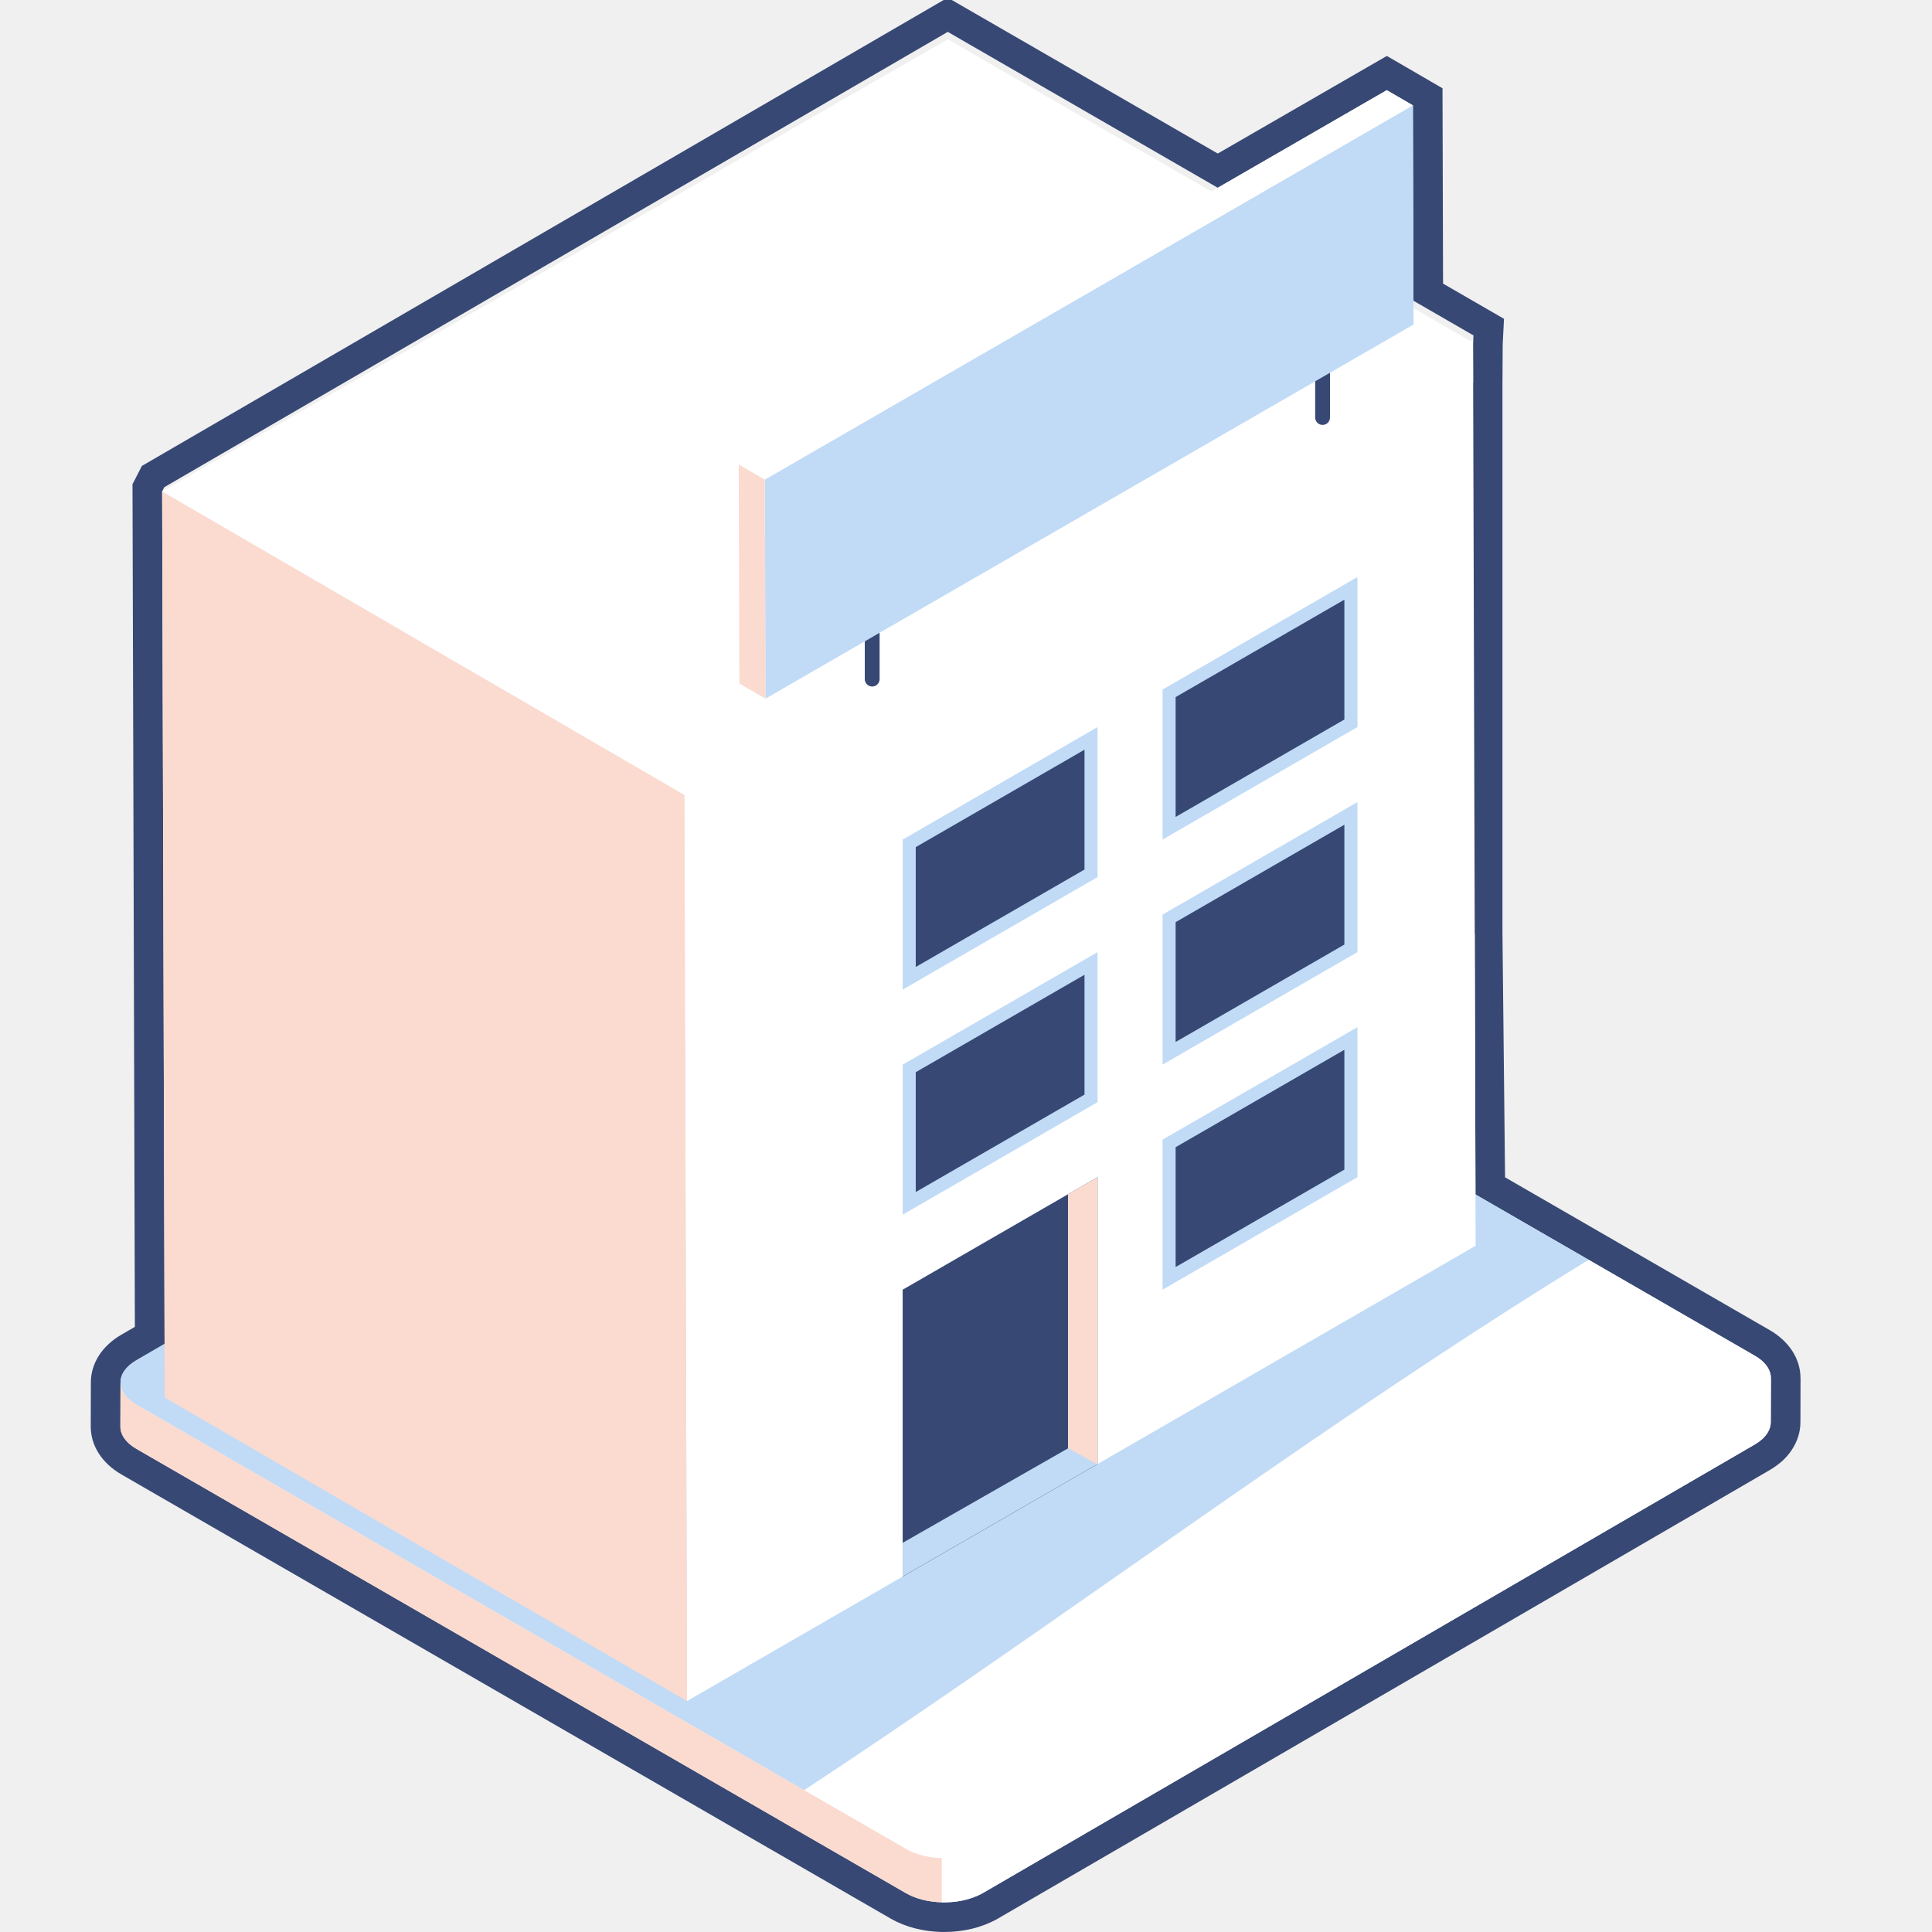
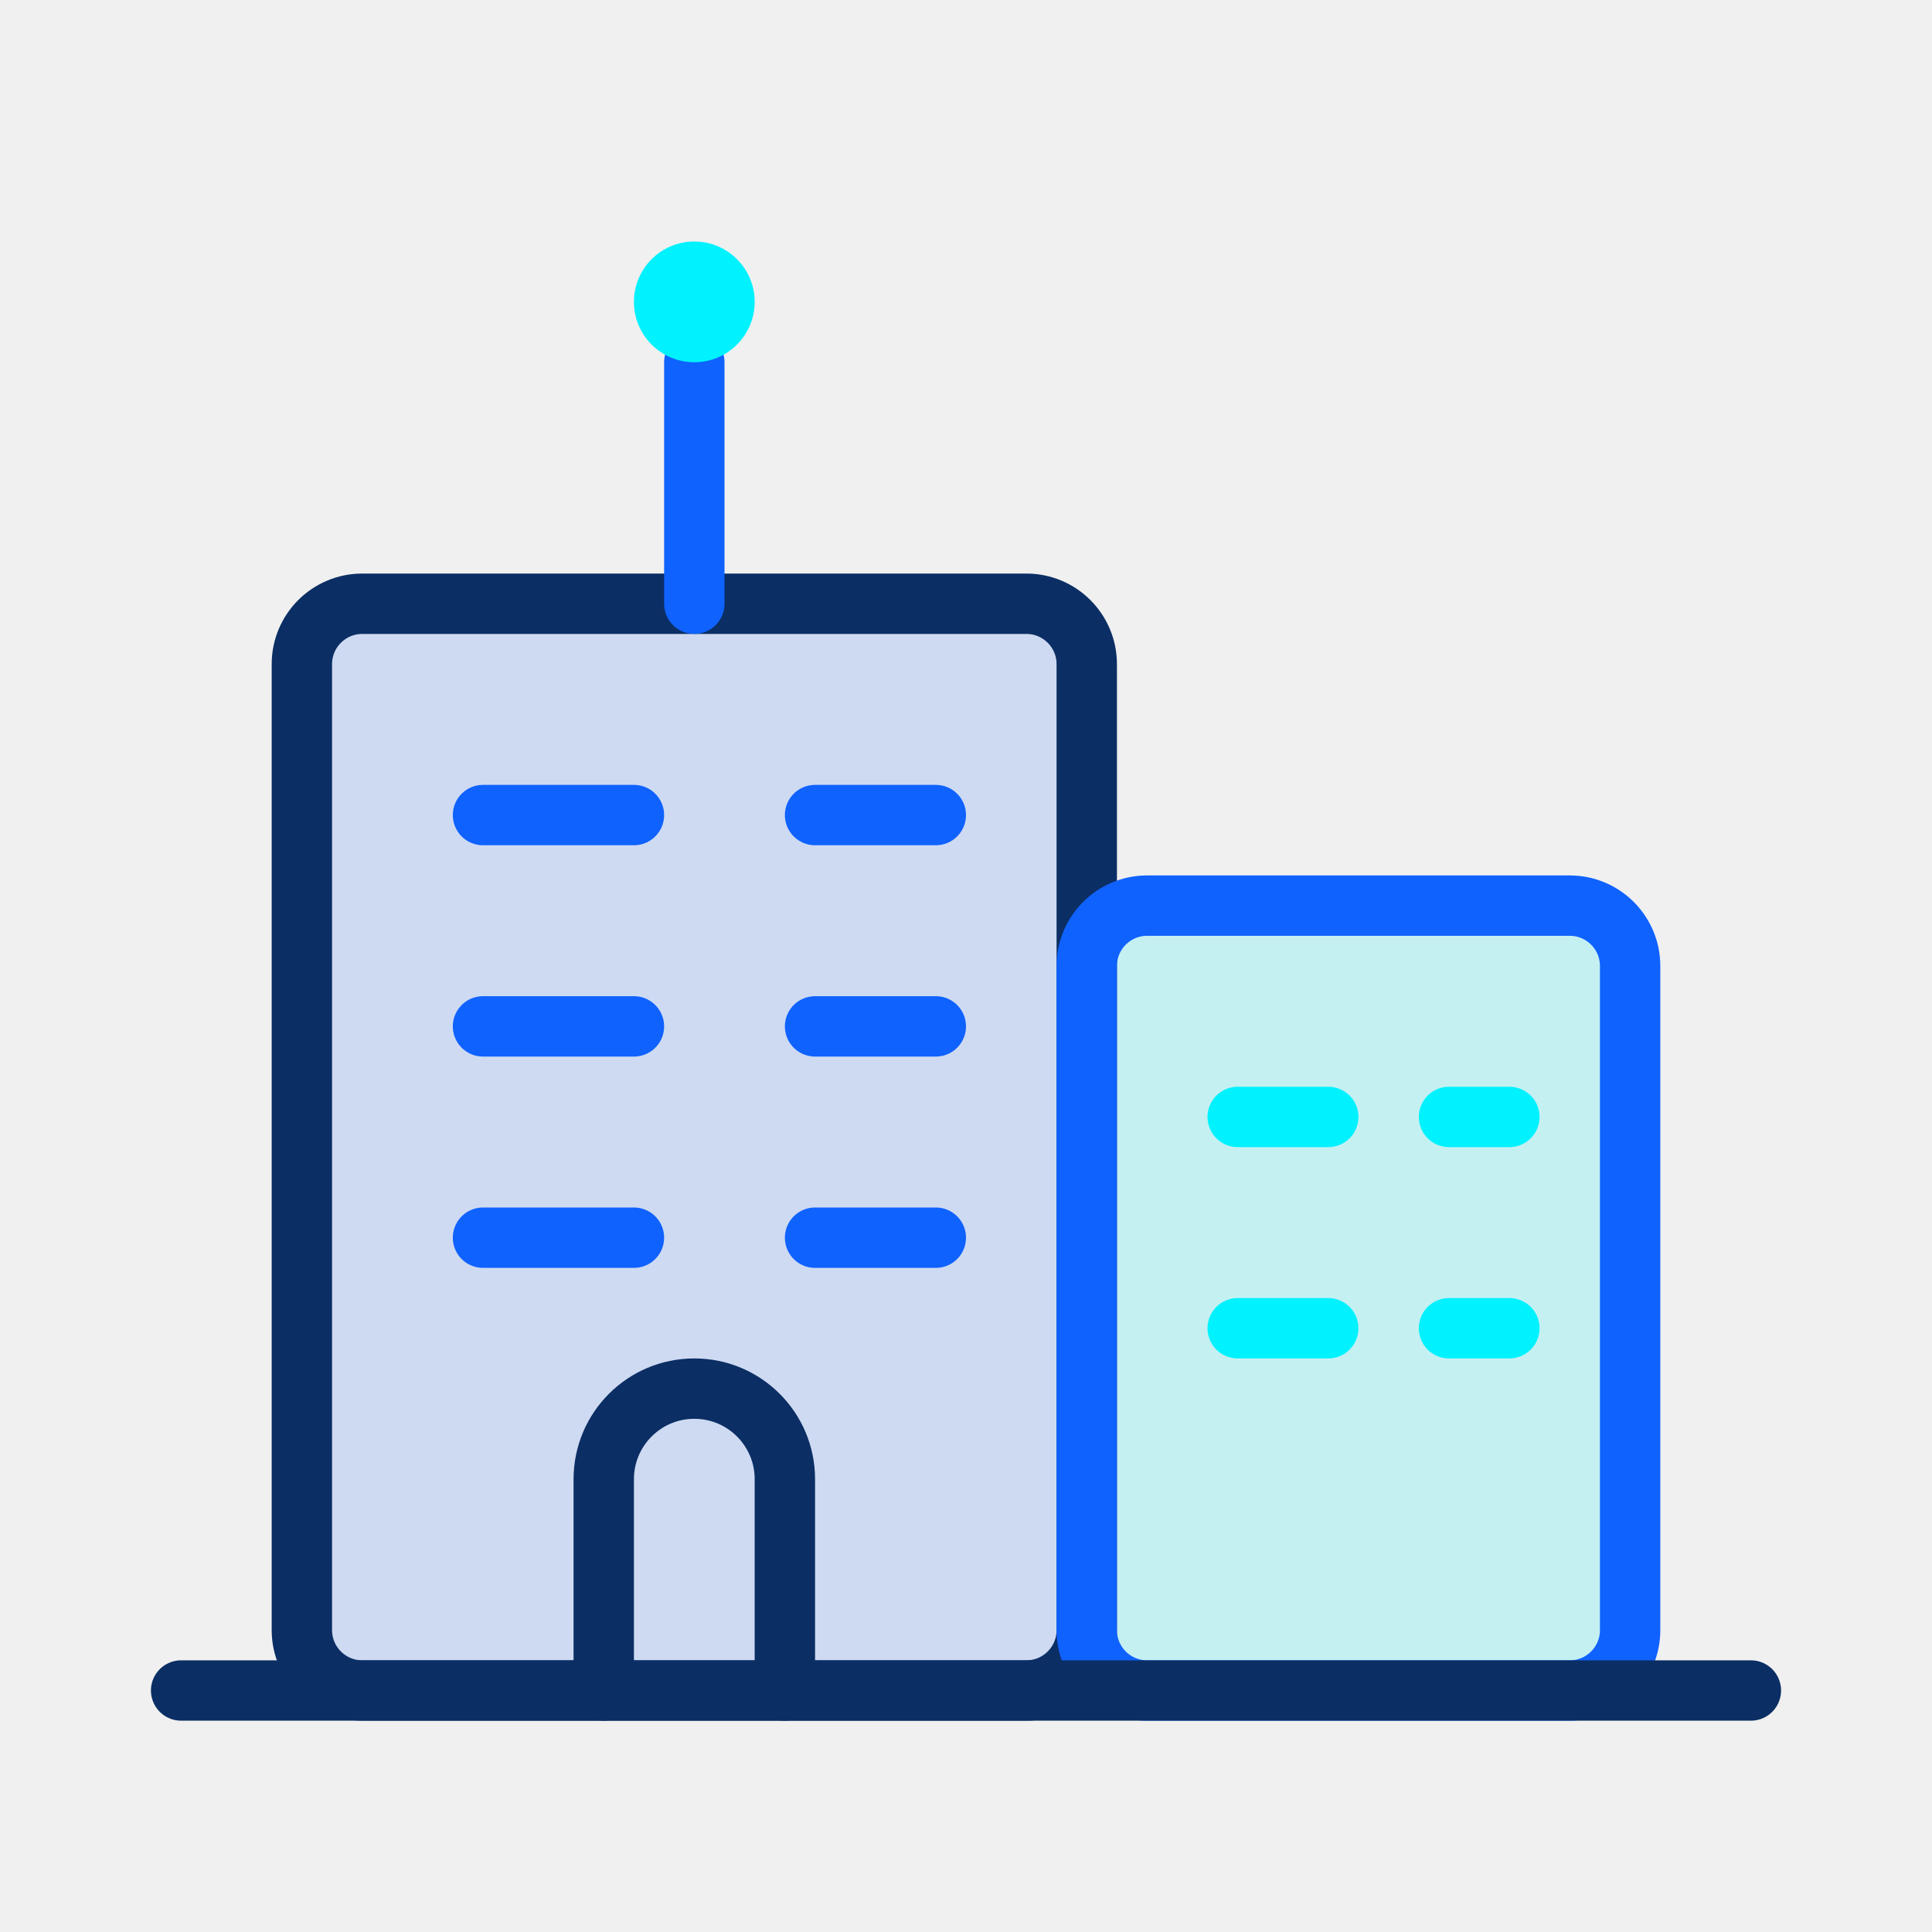
<svg xmlns="http://www.w3.org/2000/svg" width="64" height="64" viewBox="0 0 64 64" fill="none">
-   <g clip-path="url(#clip0_669_44054)">
-     <path fill-rule="evenodd" clip-rule="evenodd" d="M49.771 12.671L49.779 11.401L49.822 10.561L47.803 9.395L47.785 2.924L45.941 1.853L40.34 5.086L31.394 -0.078L4.7 15.435L4.389 16.042L4.468 43.954L4.02 44.214C3.38 44.586 3.012 45.16 3.01 45.79L3.006 47.252C3.004 47.889 3.376 48.47 4.027 48.846L29.521 63.565C29.991 63.831 30.559 63.98 31.171 63.999C31.21 64 31.241 64 31.273 64C31.918 64 32.525 63.852 33.028 63.572L33.036 63.568L33.044 63.563L58.631 48.694C58.777 48.607 58.909 48.511 59.032 48.404L59.047 48.391L59.062 48.377C59.431 48.028 59.637 47.582 59.641 47.123H59.639C59.641 47.094 59.642 47.064 59.642 47.033L59.645 45.656H59.644C59.646 45.025 59.273 44.436 58.624 44.062L49.857 39L49.771 30.929V12.671ZM31.396 1.056L40.34 6.22L45.939 2.987L46.804 3.49L46.823 9.963L48.811 11.111L48.797 11.377L48.801 12.671H48.697V30.929H48.852L48.877 39.568L58.133 44.912C58.51 45.129 58.684 45.418 58.659 45.703L58.661 45.689C58.662 45.677 58.663 45.665 58.664 45.653L58.659 47.115C58.657 47.33 58.54 47.519 58.387 47.663C58.31 47.731 58.227 47.792 58.138 47.845L32.551 62.714C32.166 62.928 31.714 63.018 31.273 63.018C31.262 63.018 31.25 63.018 31.239 63.018C31.226 63.018 31.213 63.017 31.2 63.017C30.791 63.005 30.369 62.917 30.012 62.714L4.518 47.995C4.164 47.791 3.987 47.523 3.988 47.255L3.992 45.793L3.992 45.795C3.992 45.53 4.166 45.265 4.514 45.063L5.452 44.518L5.371 16.277L5.442 16.139L31.396 1.056Z" fill="#374874" />
-     <path d="M30.016 61.252C30.718 61.658 31.857 61.658 32.555 61.252L58.142 46.383C58.842 45.976 58.836 45.318 58.134 44.912L52.623 41.731C43.725 47.193 35.373 53.553 26.636 59.301L30.016 61.252Z" fill="white" />
-     <path d="M32.64 30.193C31.936 29.787 30.8 29.787 30.101 30.193L10.121 41.804L4.514 45.063C3.816 45.468 3.818 46.127 4.522 46.533L26.636 59.301C28.386 58.15 30.121 56.973 31.848 55.784C38.741 51.04 45.508 46.099 52.623 41.731L32.64 30.193Z" fill="#C1DBF6" />
-     <path d="M30.967 61.539C30.637 61.504 30.303 61.415 30.016 61.252L4.522 46.534C4.187 46.329 4.005 46.116 3.992 45.793L3.988 47.255C3.987 47.523 4.164 47.791 4.518 47.995L30.012 62.714C30.369 62.917 30.791 63.005 31.2 63.017V61.552C31.122 61.55 31.044 61.547 30.967 61.539Z" fill="#FBDBD0" />
-     <path d="M58.659 45.705C58.632 46.009 58.391 46.235 58.142 46.383L32.555 61.252C32.147 61.475 31.664 61.57 31.2 61.552V63.017C31.663 63.028 32.144 62.94 32.551 62.714L58.138 47.845C58.227 47.792 58.31 47.731 58.387 47.663C58.54 47.519 58.657 47.33 58.659 47.115L58.664 45.653C58.663 45.67 58.661 45.688 58.659 45.705Z" fill="white" />
-     <path d="M48.796 11.25L22.673 26.332L22.758 56.35L26.418 54.237L34.459 49.595L48.882 41.268L48.796 11.25Z" fill="white" />
-     <path d="M22.673 26.332L5.371 16.277L5.457 46.295L22.759 56.35L22.673 26.332Z" fill="#FBDBD0" />
-     <path d="M5.371 16.277L22.673 26.332L48.811 11.356L31.396 1.302L5.371 16.277Z" fill="white" />
-     <path d="M28.893 22.742C28.757 22.742 28.647 22.632 28.647 22.496V20.858C28.647 20.722 28.757 20.612 28.893 20.612C29.028 20.612 29.138 20.722 29.138 20.858V22.496C29.138 22.632 29.028 22.742 28.893 22.742Z" fill="#374874" />
-     <path d="M43.812 14.076C43.677 14.076 43.567 13.966 43.567 13.83V12.192C43.567 12.056 43.677 11.946 43.812 11.946C43.948 11.946 44.058 12.056 44.058 12.192V13.83C44.058 13.966 43.948 14.076 43.812 14.076Z" fill="#374874" />
-     <path d="M46.804 3.49L46.825 10.75L25.357 23.145L25.336 15.885L46.804 3.49Z" fill="#C1DBF6" />
-     <path d="M25.357 23.145L24.492 22.642L24.471 15.382L25.336 15.885L25.357 23.145Z" fill="#FBDBD0" />
-     <path d="M25.336 15.885L24.471 15.382L45.939 2.987L46.804 3.49L25.336 15.885Z" fill="white" />
-     <rect x="0.217" y="0.125" width="6.955" height="4.47" transform="matrix(0.866025 -0.5 0 1 29.9309 27.9209)" fill="#374874" stroke="#C1DBF6" stroke-width="0.5" />
-     <rect x="0.217" y="0.125" width="6.955" height="4.47" transform="matrix(0.866025 -0.5 0 1 29.9309 35.3763)" fill="#374874" stroke="#C1DBF6" stroke-width="0.5" />
-     <rect width="7.455" height="9.506" transform="matrix(0.866025 -0.5 0 1 29.9019 42.7233)" fill="#374874" />
-     <rect x="0.217" y="0.125" width="6.955" height="4.47" transform="matrix(0.866025 -0.5 0 1 38.5395 30.406)" fill="#374874" stroke="#C1DBF6" stroke-width="0.5" />
-     <rect x="0.217" y="0.125" width="6.955" height="4.47" transform="matrix(0.866025 -0.5 0 1 38.5395 22.9507)" fill="#374874" stroke="#C1DBF6" stroke-width="0.5" />
-     <rect x="0.217" y="0.125" width="6.955" height="4.47" transform="matrix(0.866025 -0.5 0 1 38.5395 37.8614)" fill="#374874" stroke="#C1DBF6" stroke-width="0.5" />
-     <path d="M36.346 48.503L29.902 52.223V51.108L36.346 47.426V48.503Z" fill="#C1DBF6" />
-     <path d="M36.358 48.512V38.996L35.379 39.561V47.968L36.358 48.512Z" fill="#FBDBD0" />
-   </g>
-   <defs>
-     <clipPath id="clip0_669_44054">
-       <rect width="64" height="64" fill="white" />
-     </clipPath>
-   </defs>
+   <rect x="10" y="20" width="26" height="36" rx="2" fill="#0F62FE" fill-opacity="0.15" />
+   <rect x="36" y="30" width="18" height="26" rx="2" fill="#00F2FE" fill-opacity="0.18" />
+   <rect x="10" y="20" width="26" height="36" rx="2" stroke="#0B2E64" stroke-width="2" />
+   <rect x="36" y="30" width="18" height="26" rx="2" stroke="#0F62FE" stroke-width="2" />
+   <path d="M23 20V12" stroke="#0F62FE" stroke-width="2" stroke-linecap="round" />
+   <circle cx="23" cy="10" r="2" fill="#00F2FE" />
+   <path d="M16 27h5M27 27h4M16 34h5M27 34h4M16 41h5M27 41h4" stroke="#0F62FE" stroke-width="2" stroke-linecap="round" />
+   <path d="M41 37h3M48 37h2M41 44h3M48 44h2" stroke="#00F2FE" stroke-width="2" stroke-linecap="round" />
+   <path d="M20 56v-7a3 3 0 0 1 6 0v7" stroke="#0B2E64" stroke-width="2" stroke-linecap="round" />
+   <path d="M6 56h52" stroke="#0B2E64" stroke-width="2" stroke-linecap="round" />
</svg>
